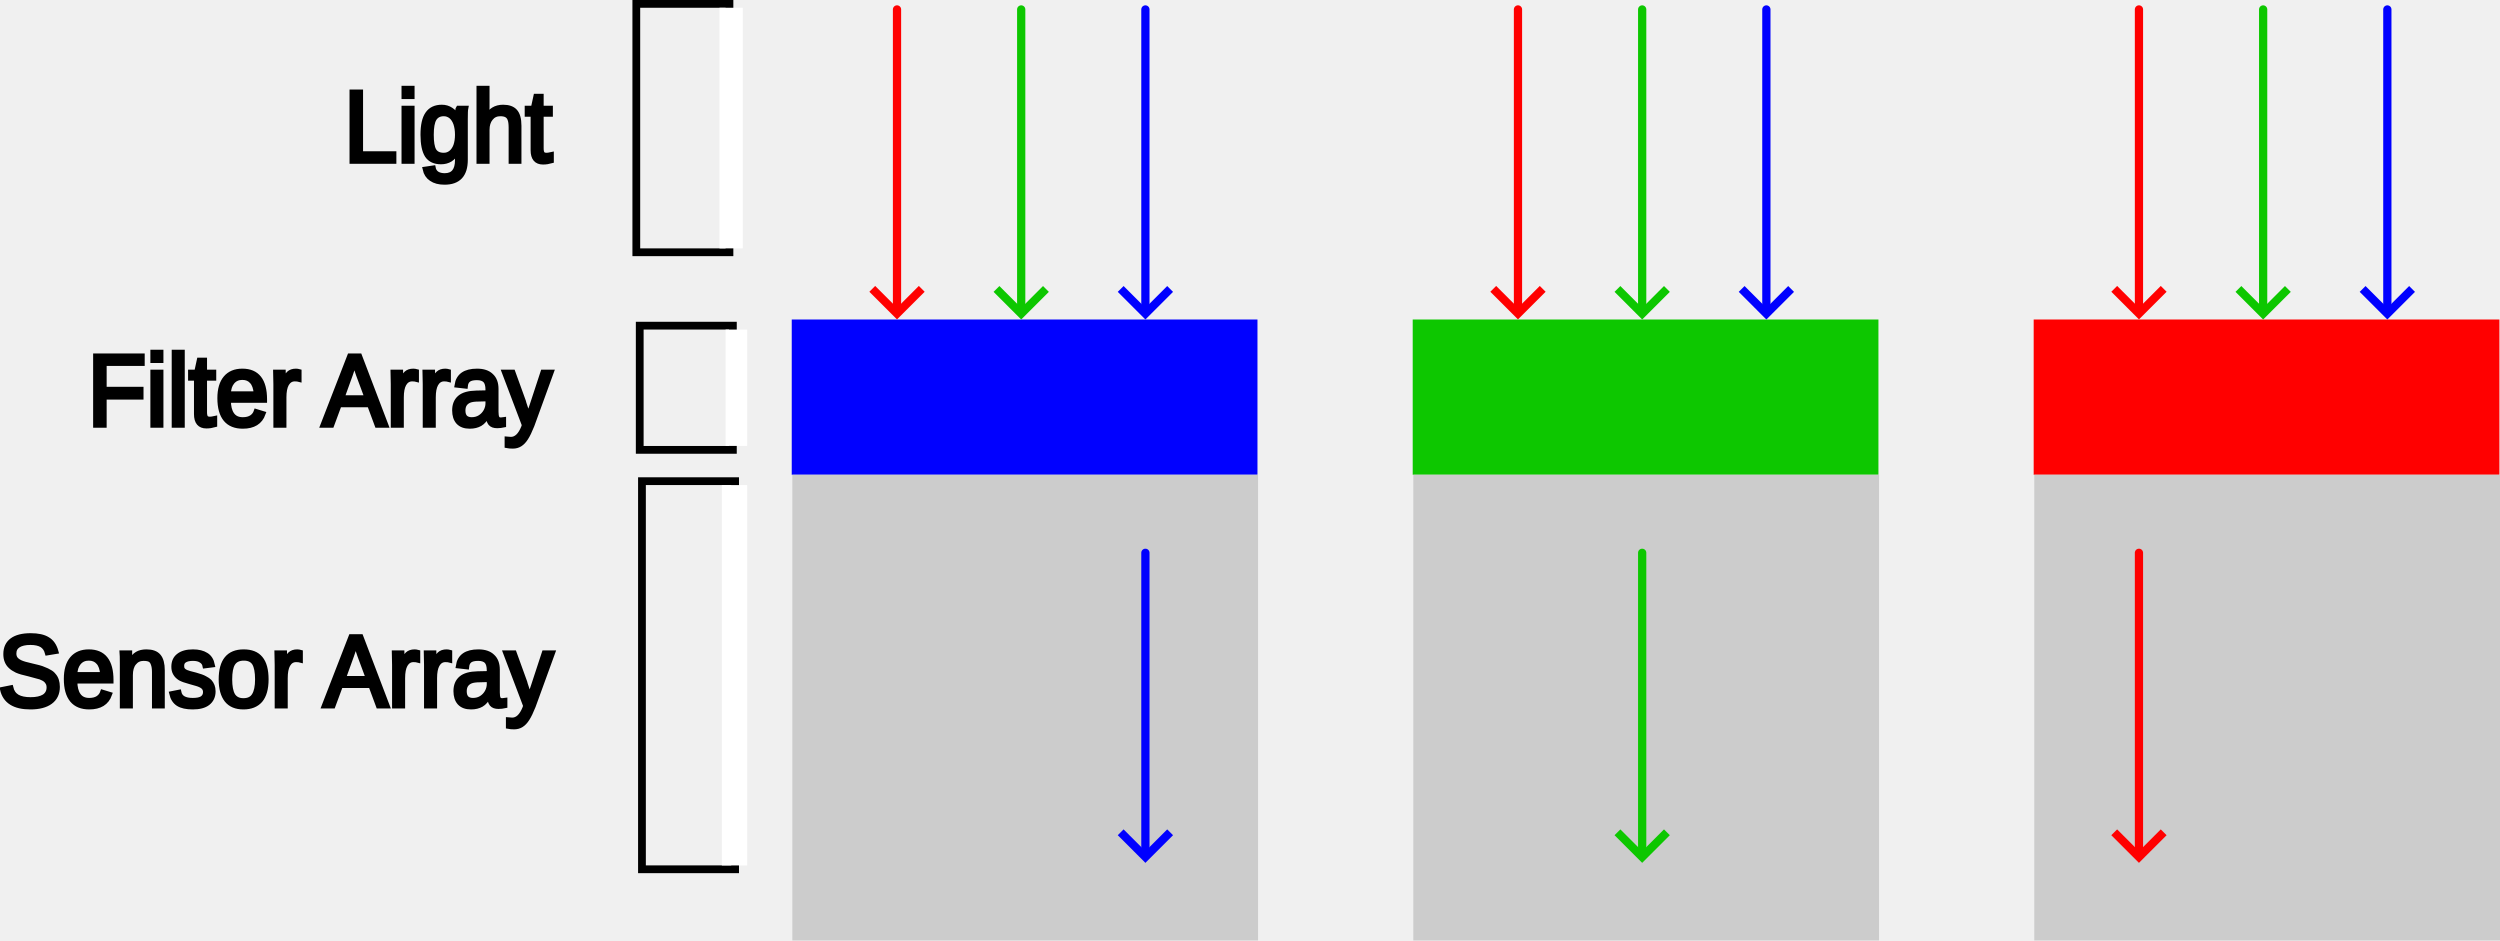
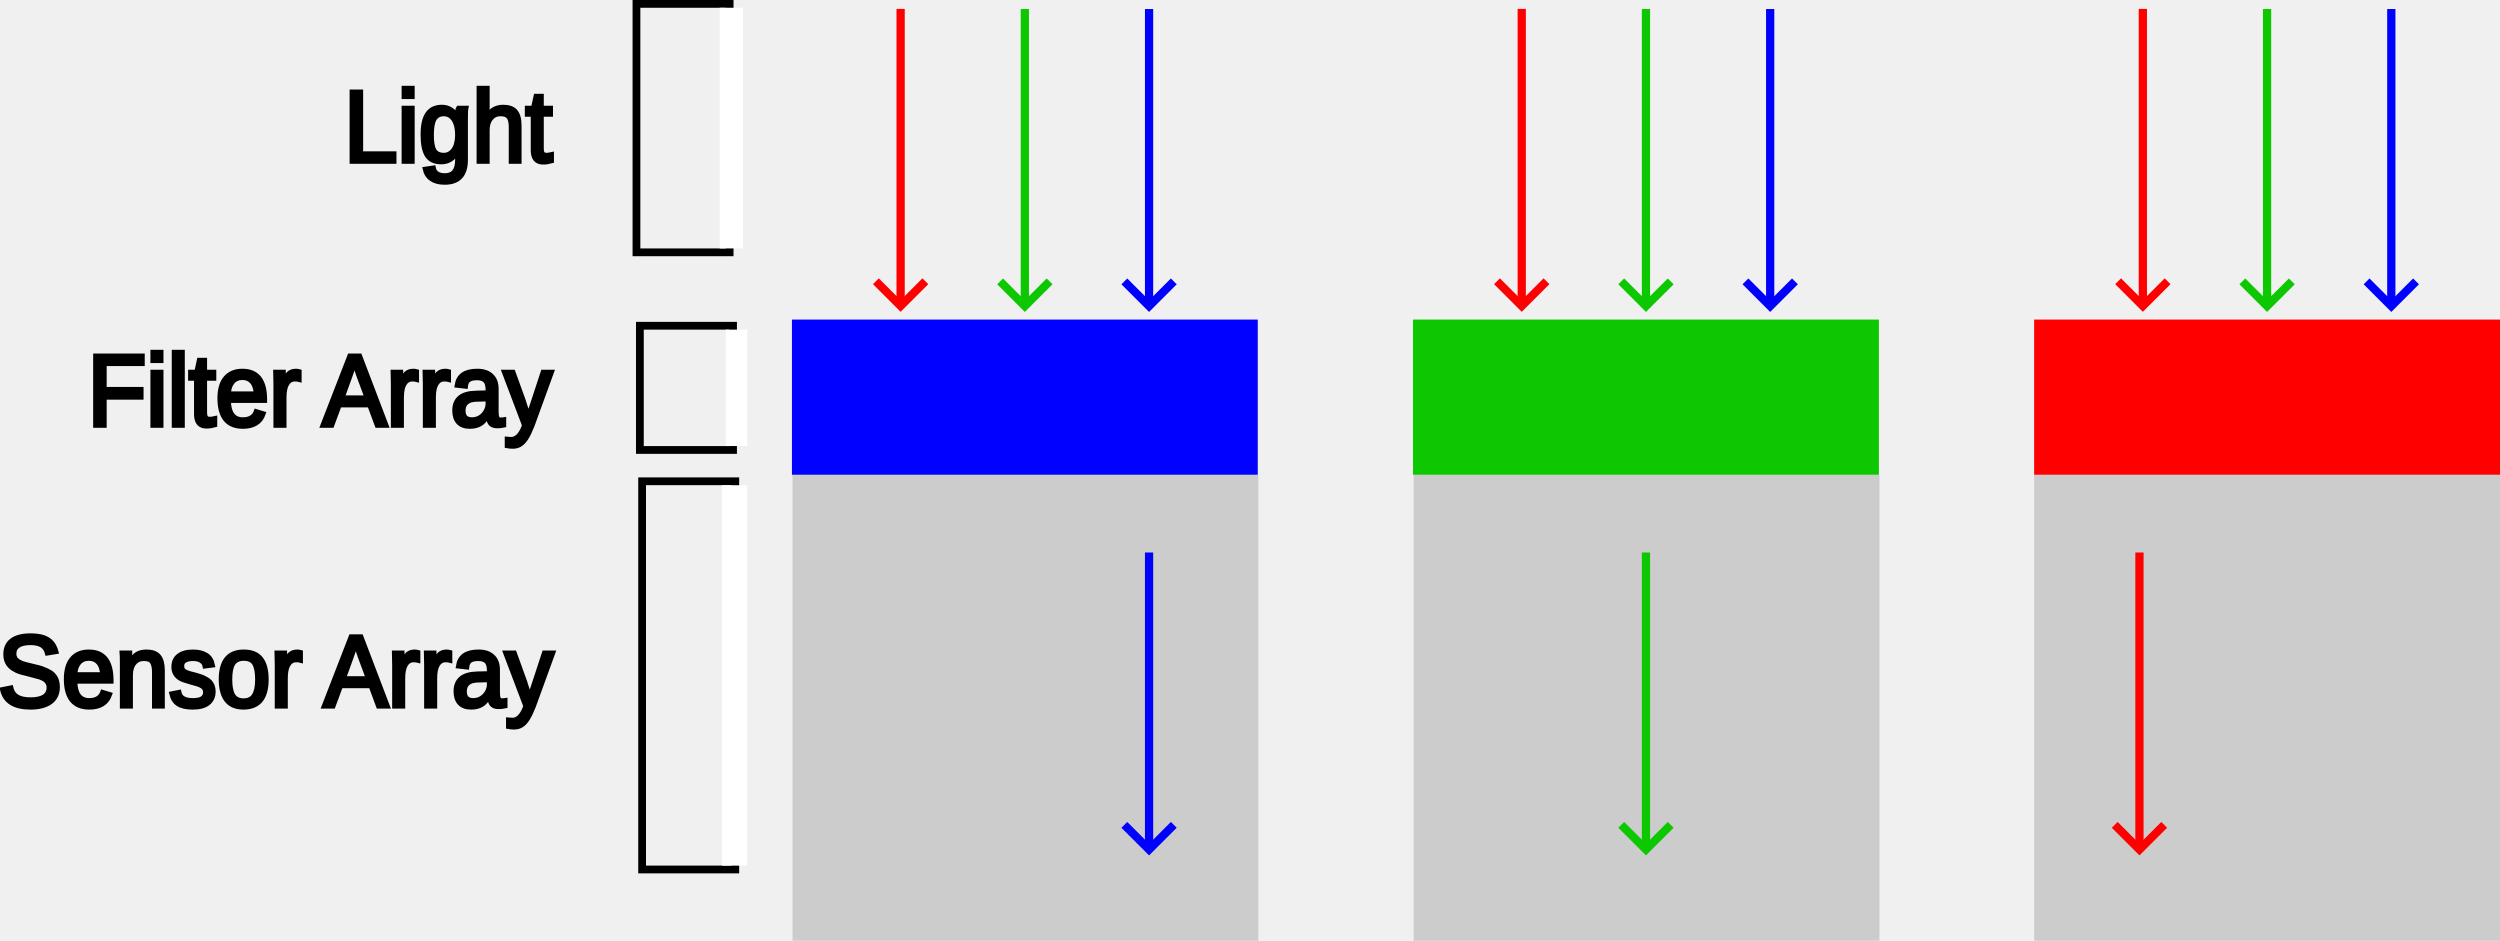
- <svg xmlns="http://www.w3.org/2000/svg" width="161.038mm" height="60.581mm" viewBox="0 0 161.038 60.581" version="1.1" id="svg1">
+ <svg xmlns="http://www.w3.org/2000/svg" width="161mm" height="60.581mm" viewBox="0 0 161 60.581" version="1.1" id="svg1">
  <defs id="defs1">
-     <marker style="overflow:visible" id="ArrowWide" refX="0" refY="0" orient="auto-start-reverse" markerWidth="1" markerHeight="1" viewBox="0 0 1 1" preserveAspectRatio="xMidYMid">
-       <path style="fill:none;stroke:context-stroke;stroke-width:1;stroke-linecap:butt" d="M 3,-3 0,0 3,3" transform="rotate(180,0.125,0)" id="path1" />
+     <marker style="overflow:visible" id="marker3" refX="0" refY="0" orient="auto-start-reverse" markerWidth="1" markerHeight="1" viewBox="0 0 1 1" preserveAspectRatio="xMidYMid">
+       <path style="fill:none;stroke:context-stroke;stroke-width:1;stroke-linecap:butt" d="M 3,-3 0,0 3,3" transform="rotate(180,0.125,0)" id="path3" />
    </marker>
  </defs>
  <g id="layer1" transform="translate(-39,-29.41923)">
    <rect style="fill:#0101ff;stroke-width:0.5;stroke-dasharray:none" id="rect2" width="30" height="10" x="90" y="50" />
    <rect style="fill:#cccccc;stroke-width:0.5" id="rect3" width="30" height="30" x="90.038" y="60" />
-     <path style="fill:#ff0000;fill-opacity:1;stroke:#ff0000;stroke-width:0.531;stroke-dasharray:none;stroke-opacity:1;marker-start:url(#ArrowWide)" d="m 96.781,49.486 c 0,-19.746 0,-19.486 0,-19.486 z" id="path4" />
-     <path style="fill:#0dc700;fill-opacity:1;stroke:#0dc700;stroke-width:0.531;stroke-dasharray:none;stroke-opacity:1;marker-start:url(#ArrowWide)" d="m 104.781,49.492 c 0,-19.751 0,-19.491 0,-19.491 z" id="path5" />
-     <path style="fill:#2328ff;fill-opacity:1;stroke:#0000ff;stroke-width:0.531;stroke-dasharray:none;stroke-opacity:1;marker-start:url(#ArrowWide)" d="m 112.781,49.492 c 0,-19.751 0,-19.491 0,-19.491 z" id="path6" />
-     <path style="fill:#2328ff;fill-opacity:1;stroke:#0000ff;stroke-width:0.531;stroke-dasharray:none;stroke-opacity:1;marker-start:url(#ArrowWide)" d="m 112.781,84.492 c 0,-19.751 0,-19.491 0,-19.491 z" id="path7" />
    <rect style="fill:#0dc700;fill-opacity:1;stroke-width:0.5;stroke-dasharray:none" id="rect7" width="30" height="10" x="130" y="50" />
    <rect style="fill:#cccccc;stroke-width:0.5" id="rect8" width="30" height="30" x="130.038" y="60" />
-     <path style="fill:#ff0000;fill-opacity:1;stroke:#ff0000;stroke-width:0.531;stroke-dasharray:none;stroke-opacity:1;marker-start:url(#ArrowWide)" d="m 136.781,49.486 c 0,-19.746 0,-19.486 0,-19.486 z" id="path8" />
-     <path style="fill:#0dc700;fill-opacity:1;stroke:#0dc700;stroke-width:0.531;stroke-dasharray:none;stroke-opacity:1;marker-start:url(#ArrowWide)" d="m 144.781,49.492 c 0,-19.751 0,-19.491 0,-19.491 z" id="path9" />
-     <path style="fill:#2328ff;fill-opacity:1;stroke:#0000ff;stroke-width:0.531;stroke-dasharray:none;stroke-opacity:1;marker-start:url(#ArrowWide)" d="m 152.781,49.492 c 0,-19.751 0,-19.491 0,-19.491 z" id="path10" />
-     <path style="fill:#2328ff;fill-opacity:1;stroke:#0dc700;stroke-width:0.531;stroke-dasharray:none;stroke-opacity:1;marker-start:url(#ArrowWide)" d="m 144.781,84.492 c 0,-19.751 0,-19.491 0,-19.491 z" id="path11" />
    <rect style="fill:#ff0000;fill-opacity:1;stroke-width:0.5;stroke-dasharray:none" id="rect11" width="30" height="10" x="170" y="50" />
-     <rect style="fill:#cccccc;stroke-width:0.5" id="rect12" width="30" height="30" x="170.038" y="60" />
-     <path style="fill:#ff0000;fill-opacity:1;stroke:#ff0000;stroke-width:0.531;stroke-dasharray:none;stroke-opacity:1;marker-start:url(#ArrowWide)" d="m 176.781,49.486 c 0,-19.746 0,-19.486 0,-19.486 z" id="path12" />
-     <path style="fill:#0dc700;fill-opacity:1;stroke:#0dc700;stroke-width:0.531;stroke-dasharray:none;stroke-opacity:1;marker-start:url(#ArrowWide)" d="m 184.781,49.492 c 0,-19.751 0,-19.491 0,-19.491 z" id="path13" />
-     <path style="fill:#2328ff;fill-opacity:1;stroke:#0000ff;stroke-width:0.531;stroke-dasharray:none;stroke-opacity:1;marker-start:url(#ArrowWide)" d="m 192.781,49.492 c 0,-19.751 0,-19.491 0,-19.491 z" id="path14" />
-     <path style="fill:#ff0000;fill-opacity:1;stroke:#ff0000;stroke-width:0.531;stroke-dasharray:none;stroke-opacity:1;marker-start:url(#ArrowWide)" d="m 176.781,84.492 c 0,-19.751 0,-19.491 0,-19.491 z" id="path15" />
+     <rect style="fill:#cccccc;stroke-width:0.5" id="rect12" width="30" height="30" x="170" y="60" />
    <rect style="fill:#000000;fill-opacity:0;stroke:#000000;stroke-width:0.5;stroke-dasharray:none;stroke-opacity:1" id="rect17" width="6" height="16" x="79.988" y="29.669" />
    <rect style="fill:#ffffff;fill-opacity:1;stroke:#ffffff;stroke-width:0.5;stroke-dasharray:none;stroke-opacity:1" id="rect27" width="1" height="14.999" x="85.596" y="30.169" />
    <rect style="fill:#000000;fill-opacity:0;stroke:#000000;stroke-width:0.5;stroke-dasharray:none;stroke-opacity:1" id="rect28" width="6" height="8" x="80.208" y="50.397" />
    <rect style="fill:#ffffff;fill-opacity:1;stroke:#ffffff;stroke-width:0.351;stroke-dasharray:none;stroke-opacity:1" id="rect29" width="1.037" height="7.144" x="85.917" y="50.824" />
    <rect style="fill:#000000;fill-opacity:0;stroke:#000000;stroke-width:0.5;stroke-dasharray:none;stroke-opacity:1" id="rect30" width="6" height="25" x="80.352" y="60.414" />
    <rect style="fill:#ffffff;fill-opacity:1;stroke:#ffffff;stroke-width:0.631;stroke-dasharray:none;stroke-opacity:1" id="rect31" width="1.001" height="23.869" x="85.813" y="60.982" />
    <text xml:space="preserve" style="font-style:normal;font-variant:normal;font-weight:normal;font-stretch:normal;font-size:6.35px;font-family:Cambria;-inkscape-font-specification:Cambria;text-align:start;writing-mode:lr-tb;direction:ltr;text-anchor:start;fill:#ffffff;fill-opacity:1;stroke:#000000;stroke-width:0.3;stroke-dasharray:none;stroke-opacity:1" x="62.778" y="38.789" id="text33" transform="scale(0.974224,1.026458)">
      <tspan id="tspan33" style="font-style:normal;font-variant:normal;font-weight:normal;font-stretch:normal;font-size:6.35px;font-family:Arial;-inkscape-font-specification:Arial;fill:#000000;fill-opacity:1;stroke-width:0.3;stroke-dasharray:none" x="62.778" y="38.789">Light</tspan>
    </text>
    <text xml:space="preserve" style="font-style:normal;font-variant:normal;font-weight:normal;font-stretch:normal;font-size:6.35px;font-family:Cambria;-inkscape-font-specification:Cambria;text-align:start;writing-mode:lr-tb;direction:ltr;text-anchor:start;fill:#ffffff;fill-opacity:1;stroke:#000000;stroke-width:0.3;stroke-dasharray:none;stroke-opacity:1" x="45.824" y="55.351" id="text34" transform="scale(0.974224,1.026458)">
      <tspan id="tspan34" style="font-style:normal;font-variant:normal;font-weight:normal;font-stretch:normal;font-size:6.35px;font-family:Arial;-inkscape-font-specification:Arial;fill:#000000;fill-opacity:1;stroke-width:0.3;stroke-dasharray:none" x="45.824" y="55.351">Filter Array</tspan>
    </text>
    <text xml:space="preserve" style="font-style:normal;font-variant:normal;font-weight:normal;font-stretch:normal;font-size:6.35px;font-family:Cambria;-inkscape-font-specification:Cambria;text-align:start;writing-mode:lr-tb;direction:ltr;text-anchor:start;fill:#ffffff;fill-opacity:1;stroke:#000000;stroke-width:0.3;stroke-dasharray:none;stroke-opacity:1" x="39.901" y="72.965" id="text35" transform="scale(0.974224,1.026458)">
      <tspan id="tspan35" style="font-style:normal;font-variant:normal;font-weight:normal;font-stretch:normal;font-size:6.35px;font-family:Arial;-inkscape-font-specification:Arial;fill:#000000;fill-opacity:1;stroke-width:0.3;stroke-dasharray:none" x="39.901" y="72.965">Sensor Array</tspan>
    </text>
+     <path style="fill:#ffff00;stroke:#ff0000;stroke-width:0.531;stroke-dasharray:none;stroke-opacity:0.997;marker-start:url(#marker3)" d="M 97,48.992 V 29.992" id="path2" />
+     <path style="fill:#ffff00;stroke:#0dc700;stroke-width:0.531;stroke-dasharray:none;stroke-opacity:0.997;marker-start:url(#marker3)" d="M 105,49 V 30" id="path4" />
+     <path style="fill:#ffff00;stroke:#0000ff;stroke-width:0.531;stroke-dasharray:none;stroke-opacity:0.997;marker-start:url(#marker3)" d="M 113,49 V 30" id="path5" />
+     <path style="fill:#ffff00;stroke:#0000ff;stroke-width:0.531;stroke-dasharray:none;stroke-opacity:0.997;marker-start:url(#marker3)" d="M 113,84 V 65" id="path6" />
+     <path style="fill:#ffff00;stroke:#ff0000;stroke-width:0.531;stroke-dasharray:none;stroke-opacity:0.997;marker-start:url(#marker3)" d="M 137,48.992 V 29.992" id="path7" />
+     <path style="fill:#ffff00;stroke:#0dc700;stroke-width:0.531;stroke-dasharray:none;stroke-opacity:0.997;marker-start:url(#marker3)" d="M 145,49 V 30" id="path8" />
+     <path style="fill:#ffff00;stroke:#0000ff;stroke-width:0.531;stroke-dasharray:none;stroke-opacity:0.997;marker-start:url(#marker3)" d="M 153,49 V 30" id="path9" />
+     <path style="fill:#ffff00;stroke:#0dc700;stroke-width:0.531;stroke-dasharray:none;stroke-opacity:0.997;marker-start:url(#marker3)" d="M 145,84 V 65" id="path10" />
+     <path style="fill:#ffff00;stroke:#ff0000;stroke-width:0.531;stroke-dasharray:none;stroke-opacity:0.997;marker-start:url(#marker3)" d="M 177,48.992 V 29.992" id="path11" />
+     <path style="fill:#ffff00;stroke:#0dc700;stroke-width:0.531;stroke-dasharray:none;stroke-opacity:0.997;marker-start:url(#marker3)" d="M 185,49 V 30" id="path12" />
+     <path style="fill:#ffff00;stroke:#0000ff;stroke-width:0.531;stroke-dasharray:none;stroke-opacity:0.997;marker-start:url(#marker3)" d="M 193,49 V 30" id="path13" />
+     <path style="fill:#ffff00;stroke:#ff0000;stroke-width:0.531;stroke-dasharray:none;stroke-opacity:0.997;marker-start:url(#marker3)" d="M 176.781,84 V 65" id="path14" />
  </g>
</svg>
